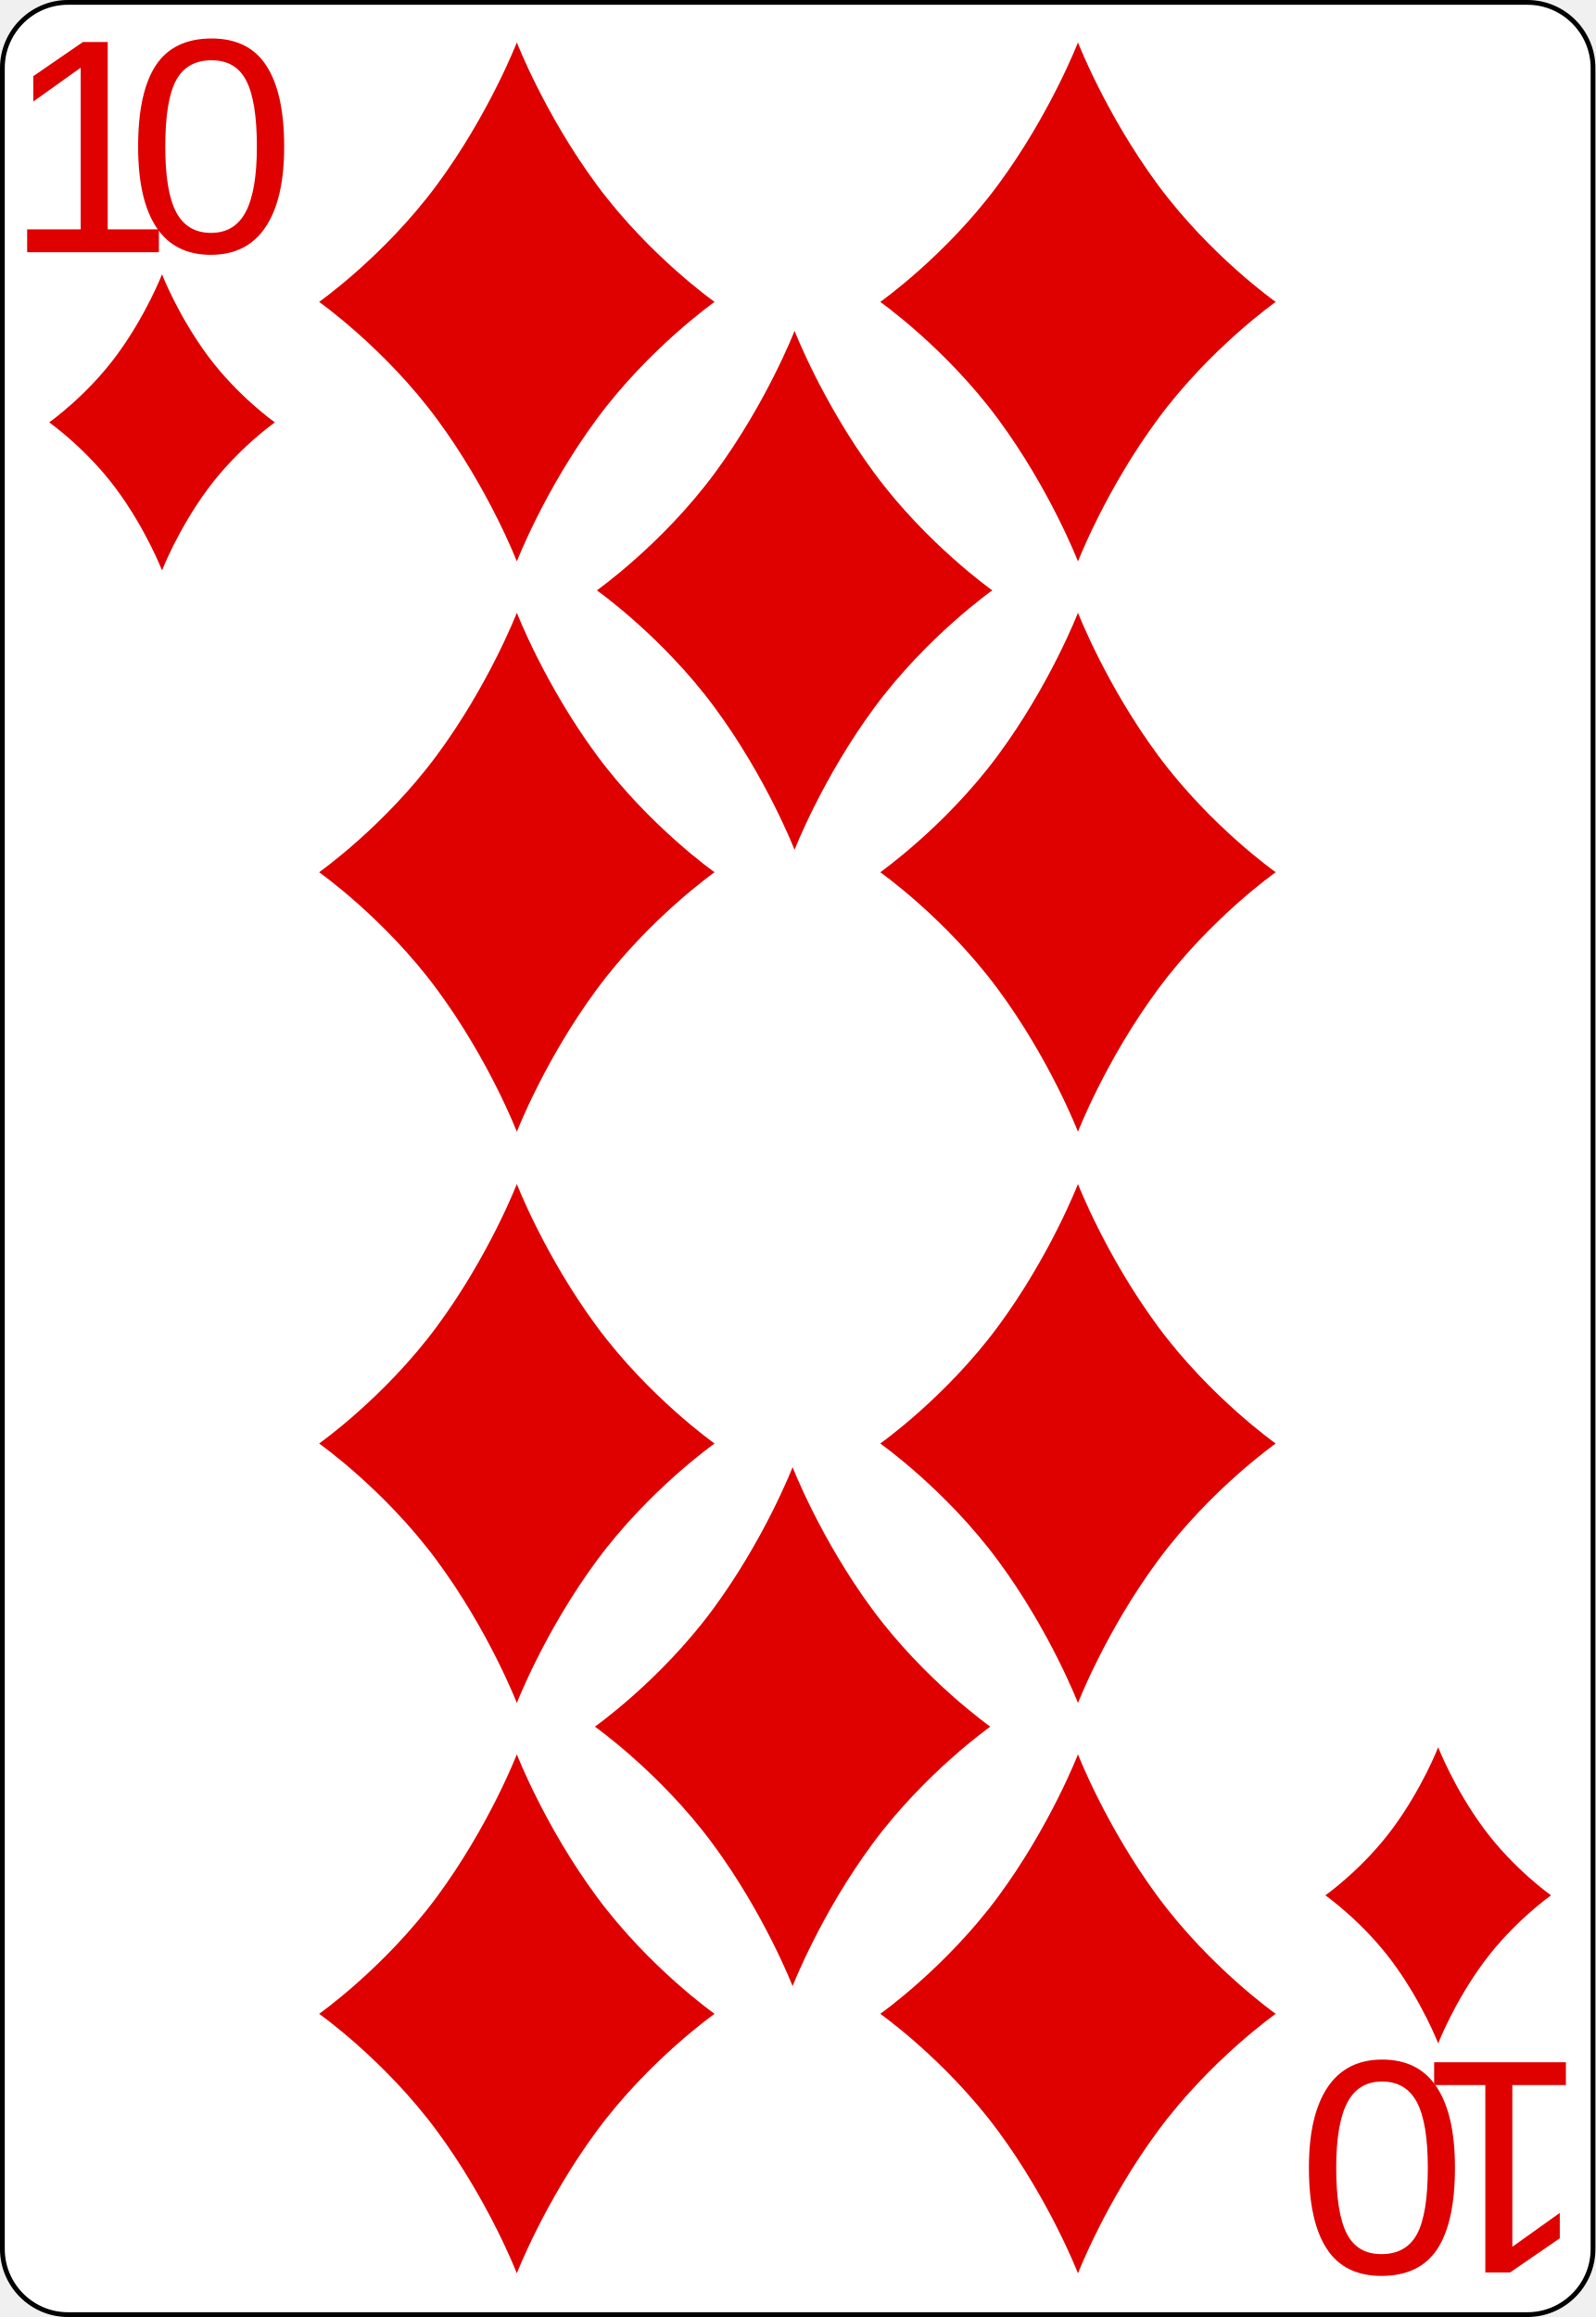
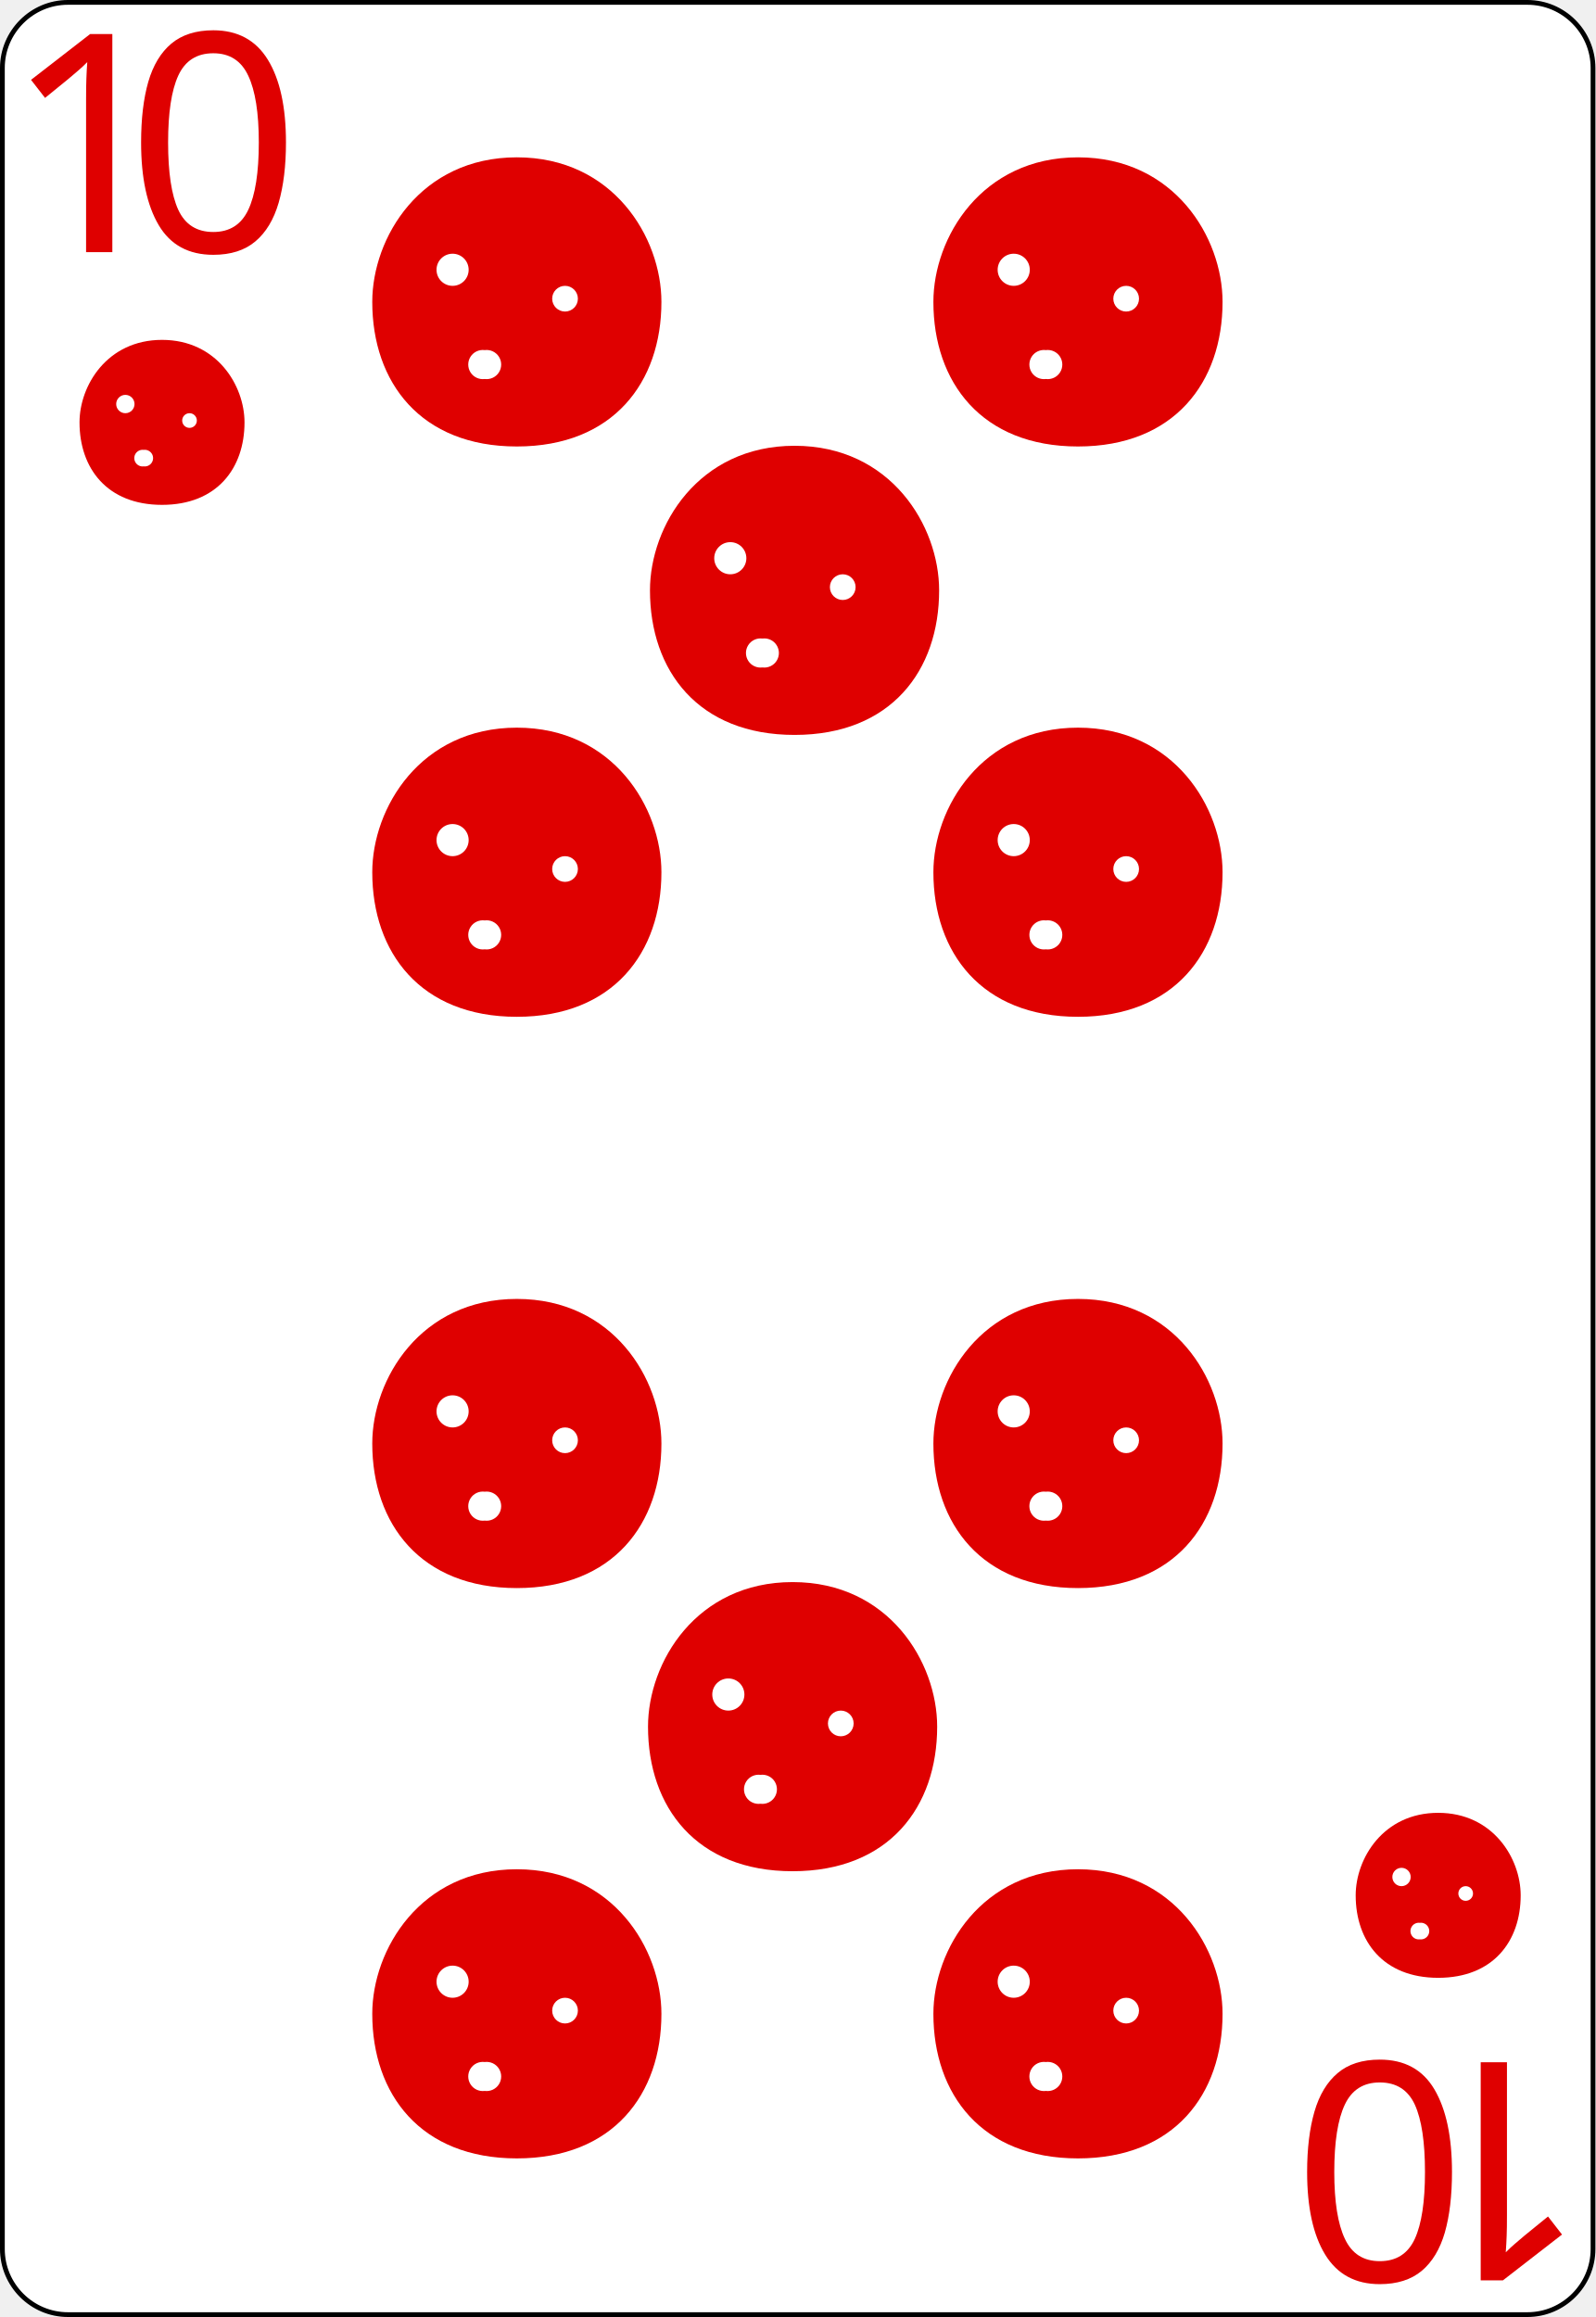
<svg xmlns="http://www.w3.org/2000/svg" xmlns:xlink="http://www.w3.org/1999/xlink" width="167.087pt" height="242.667pt" viewBox="0 0 167.087 242.667" xml:space="preserve" id="svg2" version="1.1">
  <defs id="defs41">
    <radialGradient xlink:href="#linearGradient3773" id="radialGradient3781" cx="-0.158" cy="-8.835" fx="-0.158" fy="-8.835" r="8" gradientTransform="matrix(-1.584269,-0.02349808,0.03071979,-2.477574,-0.2485638,-26.71351)" gradientUnits="userSpaceOnUse" />
    <linearGradient id="linearGradient3773">
      <stop style="stop-color:#000000;stop-opacity:1;" offset="0" id="stop3775" />
      <stop style="stop-color:#000000;stop-opacity:0.649;" offset="1" id="stop3777" />
    </linearGradient>
    <radialGradient xlink:href="#linearGradient3773" id="radialGradient3957" cx="-0.158" cy="-8.835" fx="-0.158" fy="-8.835" r="8" gradientTransform="matrix(-1.584269,-0.02349808,0.03071979,-2.477574,-0.2485638,-26.71351)" gradientUnits="userSpaceOnUse" />
    <linearGradient id="linearGradient3959">
      <stop style="stop-color:#000000;stop-opacity:1;" offset="0" id="stop3961" />
      <stop style="stop-color:#000000;stop-opacity:0.649;" offset="1" id="stop3963" />
    </linearGradient>
    <radialGradient r="81.903" fy="509.476" fx="168.025" cy="509.476" cx="168.025" gradientTransform="matrix(1.25656,-0.7774064,0.3366382,0.5361257,-221.2021,359.2426)" gradientUnits="userSpaceOnUse" id="radialGradient3975" xlink:href="#linearGradient3784-4" />
    <linearGradient id="linearGradient3784-4">
      <stop style="stop-color:#ffffff;stop-opacity:0.435;" offset="0" id="stop3786-8" />
      <stop style="stop-color:#000000;stop-opacity:0;" offset="1" id="stop3788-6" />
    </linearGradient>
    <radialGradient xlink:href="#linearGradient3784-4-5" id="radialGradient3929" gradientUnits="userSpaceOnUse" gradientTransform="matrix(1.25656,-0.7774064,0.3366382,0.5361257,-221.2021,359.2426)" cx="168.025" cy="509.476" fx="168.025" fy="509.476" r="81.903" />
    <linearGradient id="linearGradient3784-4-5">
      <stop style="stop-color:#ffffff;stop-opacity:0.489;" offset="0" id="stop3786-8-0" />
      <stop style="stop-color:#000000;stop-opacity:0;" offset="1" id="stop3788-6-3" />
    </linearGradient>
    <radialGradient xlink:href="#linearGradient3784-4-1" id="radialGradient3927" gradientUnits="userSpaceOnUse" gradientTransform="matrix(1.25656,-0.7774064,0.3366382,0.5361257,-221.2021,359.2426)" cx="168.025" cy="509.476" fx="168.025" fy="509.476" r="81.903" />
    <linearGradient id="linearGradient3784-4-1">
      <stop style="stop-color:#ffffff;stop-opacity:0.237;" offset="0" id="stop3786-8-03" />
      <stop style="stop-color:#000000;stop-opacity:0;" offset="1" id="stop3788-6-6" />
    </linearGradient>
    <linearGradient id="linearGradient3768">
      <stop style="stop-color:#df0000;stop-opacity:1;" offset="0" id="stop3770" />
      <stop style="stop-color:#df0000;stop-opacity:0.672;" offset="1" id="stop3772" />
    </linearGradient>
    <linearGradient id="linearGradient3784-4-6">
      <stop style="stop-color:#ffffff;stop-opacity:0.313;" offset="0" id="stop3786-8-8" />
      <stop style="stop-color:#000000;stop-opacity:0;" offset="1" id="stop3788-6-8" />
    </linearGradient>
    <radialGradient r="81.903" fy="492.632" fx="159.354" cy="492.632" cx="159.354" gradientTransform="matrix(1.089478,-0.715138,0.4464527,0.6562658,-244.9333,290.9185)" gradientUnits="userSpaceOnUse" id="radialGradient4013-8" xlink:href="#linearGradient3784-4-2" />
    <linearGradient id="linearGradient3784-4-2">
      <stop style="stop-color:#ffffff;stop-opacity:0.29;" offset="0" id="stop3786-8-1" />
      <stop style="stop-color:#000000;stop-opacity:0;" offset="1" id="stop3788-6-5" />
    </linearGradient>
    <linearGradient id="linearGradient2984">
      <stop style="stop-color:#df0000;stop-opacity:1;" offset="0" id="stop2986" />
      <stop style="stop-color:#df0000;stop-opacity:0.641;" offset="1" id="stop2988" />
    </linearGradient>
    <linearGradient id="linearGradient3784-4-4">
      <stop style="stop-color:#ffffff;stop-opacity:0.435;" offset="0" id="stop3786-8-8-2" />
      <stop style="stop-color:#000000;stop-opacity:0;" offset="1" id="stop3788-6-1" />
    </linearGradient>
    <radialGradient r="81.903" fy="511.223" fx="171.487" cy="511.223" cx="171.487" gradientTransform="matrix(1.152989,-0.6739155,0.3948202,0.6754904,-233.6326,270.4008)" gradientUnits="userSpaceOnUse" id="radialGradient3100" xlink:href="#linearGradient3784-4-4" />
    <radialGradient xlink:href="#linearGradient2984" id="radialGradient3137" gradientUnits="userSpaceOnUse" gradientTransform="matrix(-1.122416,0.00551393,-0.00908973,-1.85031,-0.0293938,-10.2277)" cx="1.6632675e-13" cy="-3.234" fx="1.6632675e-13" fy="-3.234" r="8" />
  </defs>
  <g id="Layer_x0020_1" style="fill-rule:nonzero;clip-rule:nonzero;stroke:#000000;stroke-miterlimit:4;">
    <path style="fill:#FFFFFF;stroke-width:0.5;" d="M166.837,235.548c0,3.777-3.087,6.869-6.871,6.869H7.111c-3.775,0-6.861-3.092-6.861-6.869V7.12C0.25,3.343,3.336,0.25,7.111,0.25h152.855    c3.784,0,6.871,3.093,6.871,6.87v228.428z" id="path5" />
    <g style="stroke:none;" id="g7">
      <g id="g9">
				
			</g>
    </g>
    <g id="g15">
			
		</g>
    <g id="g19">
			
		</g>
    <g style="stroke:none;" id="g23">
      <g id="g25">
				
			</g>
    </g>
    <g style="stroke:none;" id="g31">
      <g id="g33">
				
			</g>
    </g>
  </g>
-   <text xml:space="preserve" style="font-size:32px;font-style:normal;font-weight:normal;line-height:125%;letter-spacing:0px;word-spacing:0px;fill:#df0000;fill-opacity:1;stroke:none;font-family:Bitstream Vera Sans" x="0.408" y="26.413" id="text3788">
-     <tspan id="tspan3790" x="0.408" y="26.413" style="font-style:normal;font-variant:normal;font-weight:normal;font-stretch:normal;fill:#df0000;fill-opacity:1;font-family:Arial;-inkscape-font-specification:Arial">1</tspan>
+   <text xml:space="preserve" style="font-size:32px;font-style:normal;font-weight:normal;line-height:125%;letter-spacing:0px;word-spacing:0px;fill:#df0000;fill-opacity:1;stroke:none;font-family:'Oswald', sans-serif" x="0.408" y="26.413" id="text3788">
+     <tspan id="tspan3790" x="0.408" y="26.413" style="font-style:normal;font-variant:normal;font-weight:normal;font-stretch:normal;fill:#df0000;fill-opacity:1;font-family:'Oswald', sans-serif;-inkscape-font-specification:'Oswald'">1</tspan>
  </text>
  <g transform="matrix(1.476906,0,0,1.476906,16.9681,44.23616)" id="layer1-2-6">
-     <path style="fill:#df0000" id="dl-6" d="M 3.243,-4.725 C 1.126,-7.589 0,-10.5 0,-10.5 c 0,0 -1.126,2.911 -3.243,5.775 C -5.361,-1.862 -8,0 -8,0 -8,0 -5.361,1.861 -3.243,4.726 -1.126,7.589 0,10.5 0,10.5 0,10.5 1.126,7.589 3.243,4.726 5.361,1.861 8,0 8,0 8,0 5.361,-1.862 3.243,-4.725 z" />
+     <path style="fill:#df0000" id="dl-6" d="   M 0,-5.85 C -3.9,-5.85 -5.85,-2.6 -5.85,0 C -5.85,3.25 -3.9,5.85 0,5.85 C 3.9,5.85 5.85,3.25 5.85,0 C 5.85,-2.6 3.9,-5.85 0,-5.85 z   M -2.6,-1.95 A 0.65,0.65 0 1,1 -2.6,-0.65 A 0.65,0.65 0 1,1 -2.6,-1.95 z   M 1.95,-0.65 A 0.52,0.52 0 1,1 1.95,0.39 A 0.52,0.52 0 1,1 1.95,-0.65 z   M -1.3,1.95 A 0.59,0.59 0 1,1 -1.3,3.12 A 0.59,0.59 0 1,1 -1.3,1.95 z" />
  </g>
  <g transform="matrix(1.476906,0,0,1.476906,150.6209,198.5035)" id="layer1-2-6-4">
-     <path style="fill:#df0000" id="dl-6-9" d="M 3.243,-4.725 C 1.126,-7.589 0,-10.5 0,-10.5 c 0,0 -1.126,2.911 -3.243,5.775 C -5.361,-1.862 -8,0 -8,0 -8,0 -5.361,1.861 -3.243,4.726 -1.126,7.589 0,10.5 0,10.5 0,10.5 1.126,7.589 3.243,4.726 5.361,1.861 8,0 8,0 8,0 5.361,-1.862 3.243,-4.725 z" />
+     <path style="fill:#df0000" id="dl-6-9" d="   M 0,-5.85 C -3.9,-5.85 -5.85,-2.6 -5.85,0 C -5.85,3.25 -3.9,5.85 0,5.85 C 3.9,5.85 5.85,3.25 5.85,0 C 5.85,-2.6 3.9,-5.85 0,-5.85 z   M -2.6,-1.95 A 0.65,0.65 0 1,1 -2.6,-0.65 A 0.65,0.65 0 1,1 -2.6,-1.95 z   M 1.95,-0.65 A 0.52,0.52 0 1,1 1.95,0.39 A 0.52,0.52 0 1,1 1.95,-0.65 z   M -1.3,1.95 A 0.59,0.59 0 1,1 -1.3,3.12 A 0.59,0.59 0 1,1 -1.3,1.95 z" />
  </g>
  <g transform="matrix(2.588291,0,0,2.588291,54.12873,210.9147)" id="layer1-2-6-8-8">
-     <path style="fill:#df0000" id="dl-6-8-8" d="M 3.243,-4.725 C 1.126,-7.589 0,-10.5 0,-10.5 c 0,0 -1.126,2.911 -3.243,5.775 C -5.361,-1.862 -8,0 -8,0 -8,0 -5.361,1.861 -3.243,4.726 -1.126,7.589 0,10.5 0,10.5 0,10.5 1.126,7.589 3.243,4.726 5.361,1.861 8,0 8,0 8,0 5.361,-1.862 3.243,-4.725 z" />
+     <path style="fill:#df0000" id="dl-6-8-8" d="   M 0,-5.85 C -3.9,-5.85 -5.85,-2.6 -5.85,0 C -5.85,3.25 -3.9,5.85 0,5.85 C 3.9,5.85 5.85,3.25 5.85,0 C 5.85,-2.6 3.9,-5.85 0,-5.85 z   M -2.6,-1.95 A 0.65,0.65 0 1,1 -2.6,-0.65 A 0.65,0.65 0 1,1 -2.6,-1.95 z   M 1.95,-0.65 A 0.52,0.52 0 1,1 1.95,0.39 A 0.52,0.52 0 1,1 1.95,-0.65 z   M -1.3,1.95 A 0.59,0.59 0 1,1 -1.3,3.12 A 0.59,0.59 0 1,1 -1.3,1.95 z" />
  </g>
  <g transform="matrix(2.588291,0,0,2.588291,54.12873,31.61954)" id="layer1-2-6-8-2-4">
-     <path style="fill:#df0000" id="dl-6-8-6-3" d="M 3.243,-4.725 C 1.126,-7.589 0,-10.5 0,-10.5 c 0,0 -1.126,2.911 -3.243,5.775 C -5.361,-1.862 -8,0 -8,0 -8,0 -5.361,1.861 -3.243,4.726 -1.126,7.589 0,10.5 0,10.5 0,10.5 1.126,7.589 3.243,4.726 5.361,1.861 8,0 8,0 8,0 5.361,-1.862 3.243,-4.725 z" />
+     <path style="fill:#df0000" id="dl-6-8-6-3" d="   M 0,-5.85 C -3.9,-5.85 -5.85,-2.6 -5.85,0 C -5.85,3.25 -3.9,5.85 0,5.85 C 3.9,5.85 5.85,3.25 5.85,0 C 5.85,-2.6 3.9,-5.85 0,-5.85 z   M -2.6,-1.95 A 0.65,0.65 0 1,1 -2.6,-0.65 A 0.65,0.65 0 1,1 -2.6,-1.95 z   M 1.95,-0.65 A 0.52,0.52 0 1,1 1.95,0.39 A 0.52,0.52 0 1,1 1.95,-0.65 z   M -1.3,1.95 A 0.59,0.59 0 1,1 -1.3,3.12 A 0.59,0.59 0 1,1 -1.3,1.95 z" />
  </g>
  <g transform="matrix(2.588291,0,0,2.588291,54.12873,151.1827)" id="layer1-2-6-8-2-8-1">
-     <path style="fill:#df0000" id="dl-6-8-6-8-4" d="M 3.243,-4.725 C 1.126,-7.589 0,-10.5 0,-10.5 c 0,0 -1.126,2.911 -3.243,5.775 C -5.361,-1.862 -8,0 -8,0 -8,0 -5.361,1.861 -3.243,4.726 -1.126,7.589 0,10.5 0,10.5 0,10.5 1.126,7.589 3.243,4.726 5.361,1.861 8,0 8,0 8,0 5.361,-1.862 3.243,-4.725 z" />
+     <path style="fill:#df0000" id="dl-6-8-6-8-4" d="   M 0,-5.85 C -3.9,-5.85 -5.85,-2.6 -5.85,0 C -5.85,3.25 -3.9,5.85 0,5.85 C 3.9,5.85 5.85,3.25 5.85,0 C 5.85,-2.6 3.9,-5.85 0,-5.85 z   M -2.6,-1.95 A 0.65,0.65 0 1,1 -2.6,-0.65 A 0.65,0.65 0 1,1 -2.6,-1.95 z   M 1.95,-0.65 A 0.52,0.52 0 1,1 1.95,0.39 A 0.52,0.52 0 1,1 1.95,-0.65 z   M -1.3,1.95 A 0.59,0.59 0 1,1 -1.3,3.12 A 0.59,0.59 0 1,1 -1.3,1.95 z" />
  </g>
  <g transform="matrix(2.588291,0,0,2.588291,54.12873,91.35154)" id="layer1-2-6-8-2-8-1-4">
-     <path style="fill:#df0000" id="dl-6-8-6-8-4-9" d="M 3.243,-4.725 C 1.126,-7.589 0,-10.5 0,-10.5 c 0,0 -1.126,2.911 -3.243,5.775 C -5.361,-1.862 -8,0 -8,0 -8,0 -5.361,1.861 -3.243,4.726 -1.126,7.589 0,10.5 0,10.5 0,10.5 1.126,7.589 3.243,4.726 5.361,1.861 8,0 8,0 8,0 5.361,-1.862 3.243,-4.725 z" />
+     <path style="fill:#df0000" id="dl-6-8-6-8-4-9" d="   M 0,-5.85 C -3.9,-5.85 -5.85,-2.6 -5.85,0 C -5.85,3.25 -3.9,5.85 0,5.85 C 3.9,5.85 5.85,3.25 5.85,0 C 5.85,-2.6 3.9,-5.85 0,-5.85 z   M -2.6,-1.95 A 0.65,0.65 0 1,1 -2.6,-0.65 A 0.65,0.65 0 1,1 -2.6,-1.95 z   M 1.95,-0.65 A 0.52,0.52 0 1,1 1.95,0.39 A 0.52,0.52 0 1,1 1.95,-0.65 z   M -1.3,1.95 A 0.59,0.59 0 1,1 -1.3,3.12 A 0.59,0.59 0 1,1 -1.3,1.95 z" />
  </g>
  <g transform="matrix(2.588291,0,0,2.588291,112.8959,210.9147)" id="layer1-2-6-8-8-9">
-     <path style="fill:#df0000" id="dl-6-8-8-4" d="M 3.243,-4.725 C 1.126,-7.589 0,-10.5 0,-10.5 c 0,0 -1.126,2.911 -3.243,5.775 C -5.361,-1.862 -8,0 -8,0 -8,0 -5.361,1.861 -3.243,4.726 -1.126,7.589 0,10.5 0,10.5 0,10.5 1.126,7.589 3.243,4.726 5.361,1.861 8,0 8,0 8,0 5.361,-1.862 3.243,-4.725 z" />
+     <path style="fill:#df0000" id="dl-6-8-8-4" d="   M 0,-5.85 C -3.9,-5.85 -5.85,-2.6 -5.85,0 C -5.85,3.25 -3.9,5.85 0,5.85 C 3.9,5.85 5.85,3.25 5.85,0 C 5.85,-2.6 3.9,-5.85 0,-5.85 z   M -2.6,-1.95 A 0.65,0.65 0 1,1 -2.6,-0.65 A 0.65,0.65 0 1,1 -2.6,-1.95 z   M 1.95,-0.65 A 0.52,0.52 0 1,1 1.95,0.39 A 0.52,0.52 0 1,1 1.95,-0.65 z   M -1.3,1.95 A 0.59,0.59 0 1,1 -1.3,3.12 A 0.59,0.59 0 1,1 -1.3,1.95 z" />
  </g>
  <g transform="matrix(2.588291,0,0,2.588291,112.8959,31.61955)" id="layer1-2-6-8-2-4-9">
-     <path style="fill:#df0000" id="dl-6-8-6-3-0" d="M 3.243,-4.725 C 1.126,-7.589 0,-10.5 0,-10.5 c 0,0 -1.126,2.911 -3.243,5.775 C -5.361,-1.862 -8,0 -8,0 -8,0 -5.361,1.861 -3.243,4.726 -1.126,7.589 0,10.5 0,10.5 0,10.5 1.126,7.589 3.243,4.726 5.361,1.861 8,0 8,0 8,0 5.361,-1.862 3.243,-4.725 z" />
+     <path style="fill:#df0000" id="dl-6-8-6-3-0" d="   M 0,-5.85 C -3.9,-5.85 -5.85,-2.6 -5.85,0 C -5.85,3.25 -3.9,5.85 0,5.85 C 3.9,5.85 5.85,3.25 5.85,0 C 5.85,-2.6 3.9,-5.85 0,-5.85 z   M -2.6,-1.95 A 0.65,0.65 0 1,1 -2.6,-0.65 A 0.65,0.65 0 1,1 -2.6,-1.95 z   M 1.95,-0.65 A 0.52,0.52 0 1,1 1.95,0.39 A 0.52,0.52 0 1,1 1.95,-0.65 z   M -1.3,1.95 A 0.59,0.59 0 1,1 -1.3,3.12 A 0.59,0.59 0 1,1 -1.3,1.95 z" />
  </g>
  <g transform="matrix(2.588291,0,0,2.588291,112.8959,151.1827)" id="layer1-2-6-8-2-8-1-9">
-     <path style="fill:#df0000" id="dl-6-8-6-8-4-1" d="M 3.243,-4.725 C 1.126,-7.589 0,-10.5 0,-10.5 c 0,0 -1.126,2.911 -3.243,5.775 C -5.361,-1.862 -8,0 -8,0 -8,0 -5.361,1.861 -3.243,4.726 -1.126,7.589 0,10.5 0,10.5 0,10.5 1.126,7.589 3.243,4.726 5.361,1.861 8,0 8,0 8,0 5.361,-1.862 3.243,-4.725 z" />
+     <path style="fill:#df0000" id="dl-6-8-6-8-4-1" d="   M 0,-5.85 C -3.9,-5.85 -5.85,-2.6 -5.85,0 C -5.85,3.25 -3.9,5.85 0,5.85 C 3.9,5.85 5.85,3.25 5.85,0 C 5.85,-2.6 3.9,-5.85 0,-5.85 z   M -2.6,-1.95 A 0.65,0.65 0 1,1 -2.6,-0.65 A 0.65,0.65 0 1,1 -2.6,-1.95 z   M 1.95,-0.65 A 0.52,0.52 0 1,1 1.95,0.39 A 0.52,0.52 0 1,1 1.95,-0.65 z   M -1.3,1.95 A 0.59,0.59 0 1,1 -1.3,3.12 A 0.59,0.59 0 1,1 -1.3,1.95 z" />
  </g>
  <g transform="matrix(2.588291,0,0,2.588291,112.8959,91.35154)" id="layer1-2-6-8-2-8-1-4-7">
-     <path style="fill:#df0000" id="dl-6-8-6-8-4-9-7" d="M 3.243,-4.725 C 1.126,-7.589 0,-10.5 0,-10.5 c 0,0 -1.126,2.911 -3.243,5.775 C -5.361,-1.862 -8,0 -8,0 -8,0 -5.361,1.861 -3.243,4.726 -1.126,7.589 0,10.5 0,10.5 0,10.5 1.126,7.589 3.243,4.726 5.361,1.861 8,0 8,0 8,0 5.361,-1.862 3.243,-4.725 z" />
+     <path style="fill:#df0000" id="dl-6-8-6-8-4-9-7" d="   M 0,-5.85 C -3.9,-5.85 -5.85,-2.6 -5.85,0 C -5.85,3.25 -3.9,5.85 0,5.85 C 3.9,5.85 5.85,3.25 5.85,0 C 5.85,-2.6 3.9,-5.85 0,-5.85 z   M -2.6,-1.95 A 0.65,0.65 0 1,1 -2.6,-0.65 A 0.65,0.65 0 1,1 -2.6,-1.95 z   M 1.95,-0.65 A 0.52,0.52 0 1,1 1.95,0.39 A 0.52,0.52 0 1,1 1.95,-0.65 z   M -1.3,1.95 A 0.59,0.59 0 1,1 -1.3,3.12 A 0.59,0.59 0 1,1 -1.3,1.95 z" />
  </g>
  <g transform="matrix(2.588291,0,0,2.588291,83.21339,61.82895)" id="layer1-2-6-8-2-4-8">
-     <path style="fill:#df0000" id="dl-6-8-6-3-5" d="M 3.243,-4.725 C 1.126,-7.589 0,-10.5 0,-10.5 c 0,0 -1.126,2.911 -3.243,5.775 C -5.361,-1.862 -8,0 -8,0 -8,0 -5.361,1.861 -3.243,4.726 -1.126,7.589 0,10.5 0,10.5 0,10.5 1.126,7.589 3.243,4.726 5.361,1.861 8,0 8,0 8,0 5.361,-1.862 3.243,-4.725 z" />
+     <path style="fill:#df0000" id="dl-6-8-6-3-5" d="   M 0,-5.85 C -3.9,-5.85 -5.85,-2.6 -5.85,0 C -5.85,3.25 -3.9,5.85 0,5.85 C 3.9,5.85 5.85,3.25 5.85,0 C 5.85,-2.6 3.9,-5.85 0,-5.85 z   M -2.6,-1.95 A 0.65,0.65 0 1,1 -2.6,-0.65 A 0.65,0.65 0 1,1 -2.6,-1.95 z   M 1.95,-0.65 A 0.52,0.52 0 1,1 1.95,0.39 A 0.52,0.52 0 1,1 1.95,-0.65 z   M -1.3,1.95 A 0.59,0.59 0 1,1 -1.3,3.12 A 0.59,0.59 0 1,1 -1.3,1.95 z" />
  </g>
  <g transform="matrix(2.588291,0,0,2.588291,83.00803,180.8381)" id="layer1-2-6-8-2-4-8-8">
-     <path style="fill:#df0000" id="dl-6-8-6-3-5-8" d="M 3.243,-4.725 C 1.126,-7.589 0,-10.5 0,-10.5 c 0,0 -1.126,2.911 -3.243,5.775 C -5.361,-1.862 -8,0 -8,0 -8,0 -5.361,1.861 -3.243,4.726 -1.126,7.589 0,10.5 0,10.5 0,10.5 1.126,7.589 3.243,4.726 5.361,1.861 8,0 8,0 8,0 5.361,-1.862 3.243,-4.725 z" />
+     <path style="fill:#df0000" id="dl-6-8-6-3-5-8" d="   M 0,-5.85 C -3.9,-5.85 -5.85,-2.6 -5.85,0 C -5.85,3.25 -3.9,5.85 0,5.85 C 3.9,5.85 5.85,3.25 5.85,0 C 5.85,-2.6 3.9,-5.85 0,-5.85 z   M -2.6,-1.95 A 0.65,0.65 0 1,1 -2.6,-0.65 A 0.65,0.65 0 1,1 -2.6,-1.95 z   M 1.95,-0.65 A 0.52,0.52 0 1,1 1.95,0.39 A 0.52,0.52 0 1,1 1.95,-0.65 z   M -1.3,1.95 A 0.59,0.59 0 1,1 -1.3,3.12 A 0.59,0.59 0 1,1 -1.3,1.95 z" />
  </g>
-   <text xml:space="preserve" style="font-size:32px;font-style:normal;font-weight:normal;line-height:125%;letter-spacing:0px;word-spacing:0px;fill:#df0000;fill-opacity:1;stroke:none;font-family:Bitstream Vera Sans" x="13.216" y="26.376" id="text3788-43">
-     <tspan id="tspan3790-1" x="13.216" y="26.376" style="font-style:normal;font-variant:normal;font-weight:normal;font-stretch:normal;fill:#df0000;fill-opacity:1;font-family:Arial;-inkscape-font-specification:Arial">0</tspan>
+   <text xml:space="preserve" style="font-size:32px;font-style:normal;font-weight:normal;line-height:125%;letter-spacing:0px;word-spacing:0px;fill:#df0000;fill-opacity:1;stroke:none;font-family:'Oswald', sans-serif" x="13.216" y="26.376" id="text3788-43">
+     <tspan id="tspan3790-1" x="13.216" y="26.376" style="font-style:normal;font-variant:normal;font-weight:normal;font-stretch:normal;fill:#df0000;fill-opacity:1;font-family:'Oswald', sans-serif;-inkscape-font-specification:'Oswald'">0</tspan>
  </text>
-   <text xml:space="preserve" style="font-size:32px;font-style:normal;font-weight:normal;line-height:125%;letter-spacing:0px;word-spacing:0px;fill:#df0000;fill-opacity:1;stroke:none;font-family:Bitstream Vera Sans" x="-166.435" y="-215.984" id="text3788-4" transform="scale(-1,-1)">
-     <tspan id="tspan3790-9" x="-166.435" y="-215.984" style="font-style:normal;font-variant:normal;font-weight:normal;font-stretch:normal;fill:#df0000;fill-opacity:1;font-family:Arial;-inkscape-font-specification:Arial">1</tspan>
+   <text xml:space="preserve" style="font-size:32px;font-style:normal;font-weight:normal;line-height:125%;letter-spacing:0px;word-spacing:0px;fill:#df0000;fill-opacity:1;stroke:none;font-family:'Oswald', sans-serif" x="-166.435" y="-215.984" id="text3788-4" transform="scale(-1,-1)">
+     <tspan id="tspan3790-9" x="-166.435" y="-215.984" style="font-style:normal;font-variant:normal;font-weight:normal;font-stretch:normal;fill:#df0000;fill-opacity:1;font-family:'Oswald', sans-serif;-inkscape-font-specification:'Oswald'">1</tspan>
  </text>
-   <text xml:space="preserve" style="font-size:32px;font-style:normal;font-weight:normal;line-height:125%;letter-spacing:0px;word-spacing:0px;fill:#df0000;fill-opacity:1;stroke:none;font-family:Bitstream Vera Sans" x="-153.627" y="-216.021" id="text3788-43-2" transform="scale(-1,-1)">
-     <tspan id="tspan3790-1-0" x="-153.627" y="-216.021" style="font-style:normal;font-variant:normal;font-weight:normal;font-stretch:normal;fill:#df0000;fill-opacity:1;font-family:Arial;-inkscape-font-specification:Arial">0</tspan>
+   <text xml:space="preserve" style="font-size:32px;font-style:normal;font-weight:normal;line-height:125%;letter-spacing:0px;word-spacing:0px;fill:#df0000;fill-opacity:1;stroke:none;font-family:'Oswald', sans-serif" x="-153.627" y="-216.021" id="text3788-43-2" transform="scale(-1,-1)">
+     <tspan id="tspan3790-1-0" x="-153.627" y="-216.021" style="font-style:normal;font-variant:normal;font-weight:normal;font-stretch:normal;fill:#df0000;fill-opacity:1;font-family:'Oswald', sans-serif;-inkscape-font-specification:'Oswald'">0</tspan>
  </text>
</svg>
